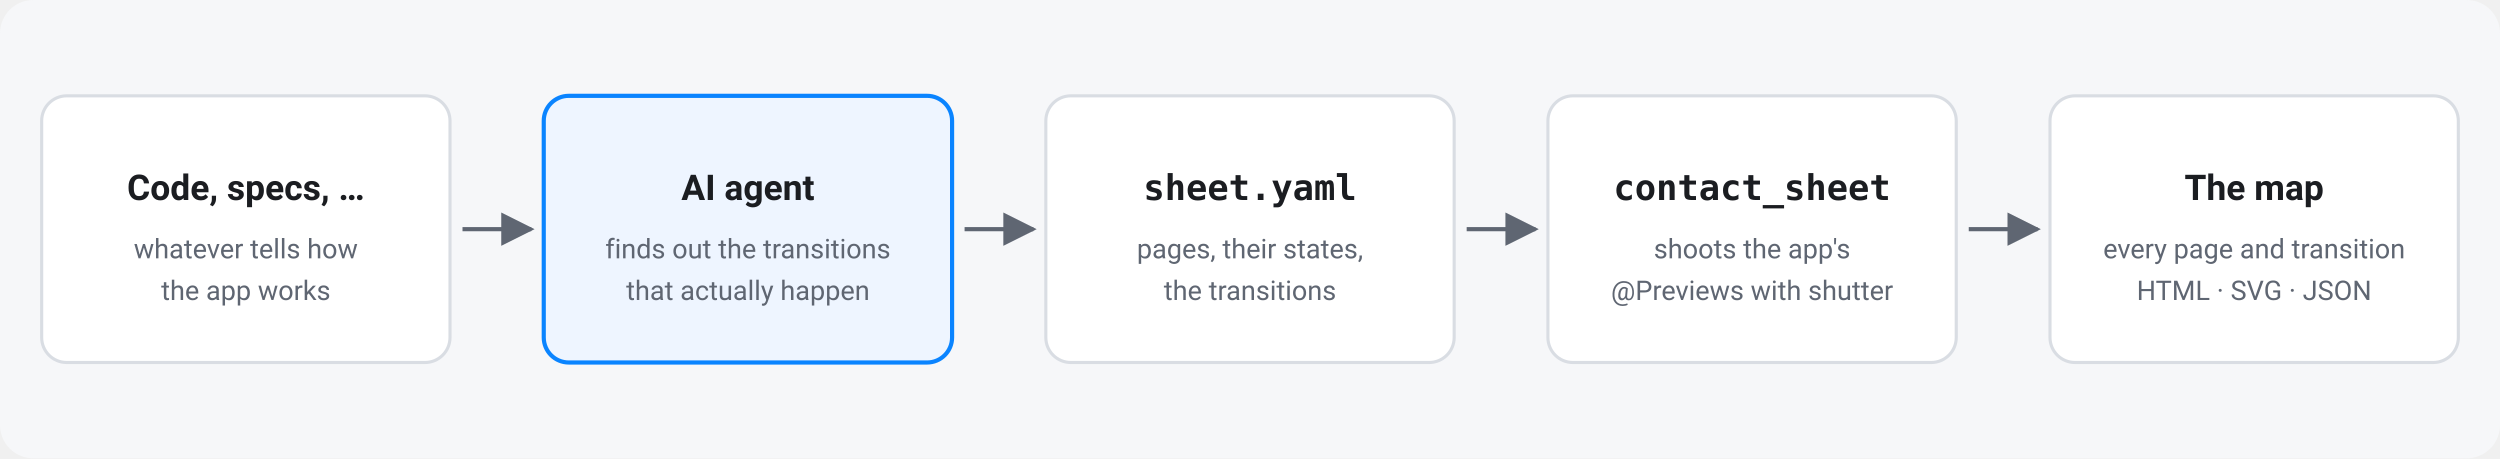
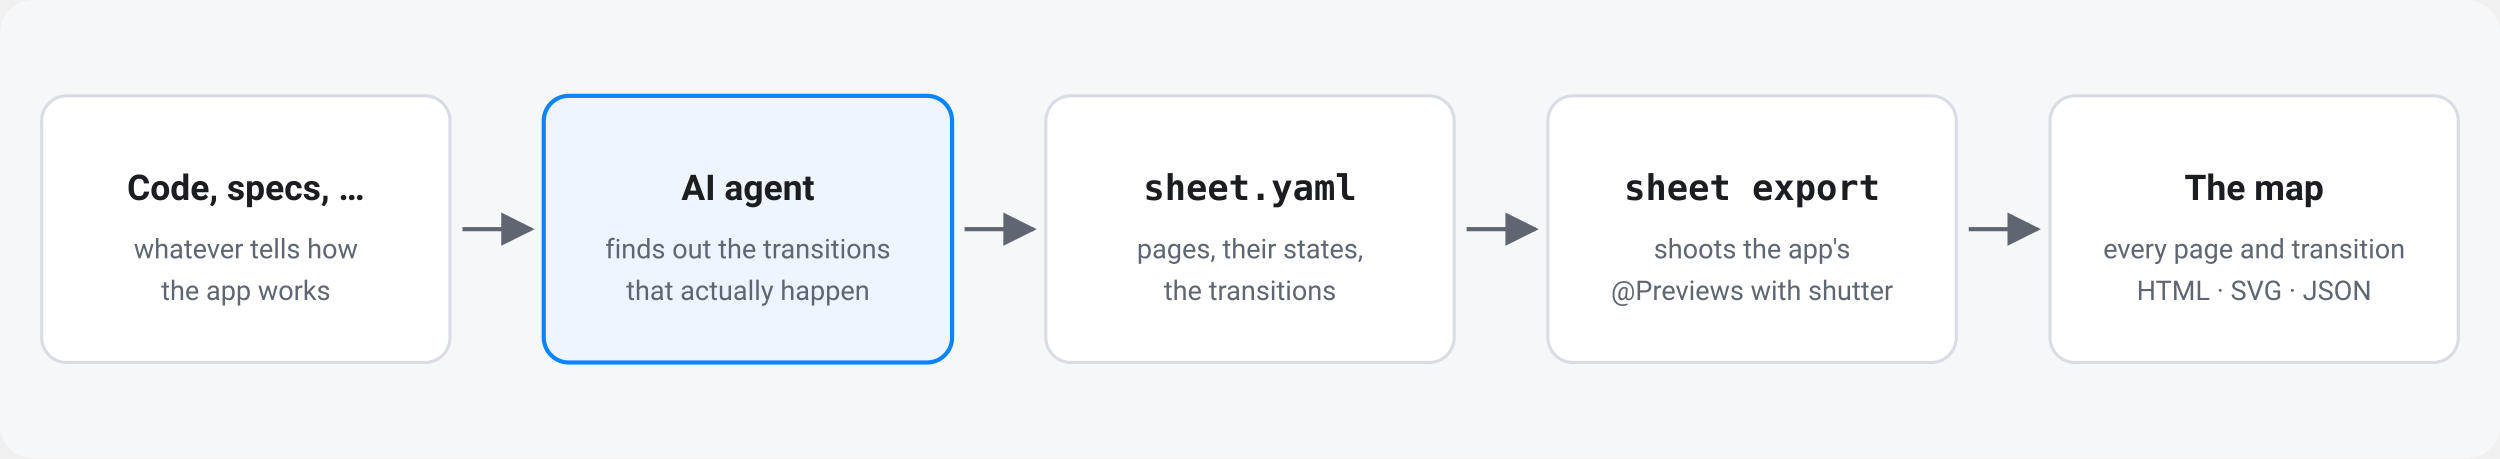
<svg xmlns="http://www.w3.org/2000/svg" width="1200" height="220" viewBox="0 0 1200 220">
  <defs>
    <marker id="arrow" viewBox="0 0 10 10" refX="9" refY="5" markerWidth="8" markerHeight="8" orient="auto">
      <path d="M0 0L10 5L0 10z" fill="#5f6672" />
    </marker>
  </defs>
  <rect width="1200" height="220" rx="16" fill="#f6f7f9" />
  <g font-family="-apple-system, BlinkMacSystemFont, 'Segoe UI', Roboto, sans-serif" text-anchor="middle" fill="#1b1d21">
    <g>
      <rect x="20" y="46" width="196" height="128" rx="12" fill="#ffffff" stroke="#d9dde3" stroke-width="1.5" />
      <text x="118" y="96" font-size="17" font-weight="600">Code, specs, …</text>
      <text x="118" y="124" font-size="13" fill="#5f6672">whatever tells how</text>
      <text x="118" y="144" font-size="13" fill="#5f6672">the app works</text>
    </g>
    <g>
      <rect x="261" y="46" width="196" height="128" rx="12" fill="#eef5ff" stroke="#0a84ff" stroke-width="2" />
      <text x="359" y="96" font-size="17" font-weight="600">AI agent</text>
      <text x="359" y="124" font-size="13" fill="#5f6672">finds out the transitions</text>
      <text x="359" y="144" font-size="13" fill="#5f6672">that actually happen</text>
    </g>
    <g>
      <rect x="502" y="46" width="196" height="128" rx="12" fill="#ffffff" stroke="#d9dde3" stroke-width="1.5" />
      <text x="600" y="96" font-size="17" font-weight="600" font-family="ui-monospace, SFMono-Regular, Menlo, monospace">sheet.yaml</text>
      <text x="600" y="124" font-size="13" fill="#5f6672">pages, their states,</text>
      <text x="600" y="144" font-size="13" fill="#5f6672">the transitions</text>
    </g>
    <g>
      <rect x="743" y="46" width="196" height="128" rx="12" fill="#ffffff" stroke="#d9dde3" stroke-width="1.5" />
-       <text x="841" y="96" font-size="17" font-weight="600" font-family="ui-monospace, SFMono-Regular, Menlo, monospace">contact_sheet</text>
+       <text x="841" y="96" font-size="17" font-weight="600" font-family="ui-monospace, SFMono-Regular, Menlo, monospace">sheet export</text>
      <text x="841" y="124" font-size="13" fill="#5f6672">shoots the app's</text>
      <text x="841" y="144" font-size="13" fill="#5f6672">@Previews with shutter</text>
    </g>
    <g>
      <rect x="984" y="46" width="196" height="128" rx="12" fill="#ffffff" stroke="#d9dde3" stroke-width="1.5" />
      <text x="1082" y="96" font-size="17" font-weight="600">The map</text>
      <text x="1082" y="124" font-size="13" fill="#5f6672">every page and transition</text>
      <text x="1082" y="144" font-size="13" fill="#5f6672">HTML · SVG · JSON</text>
    </g>
  </g>
  <g stroke="#5f6672" stroke-width="2" marker-end="url(#arrow)">
    <line x1="222" y1="110" x2="255" y2="110" />
    <line x1="463" y1="110" x2="496" y2="110" />
    <line x1="704" y1="110" x2="737" y2="110" />
    <line x1="945" y1="110" x2="978" y2="110" />
  </g>
</svg>
